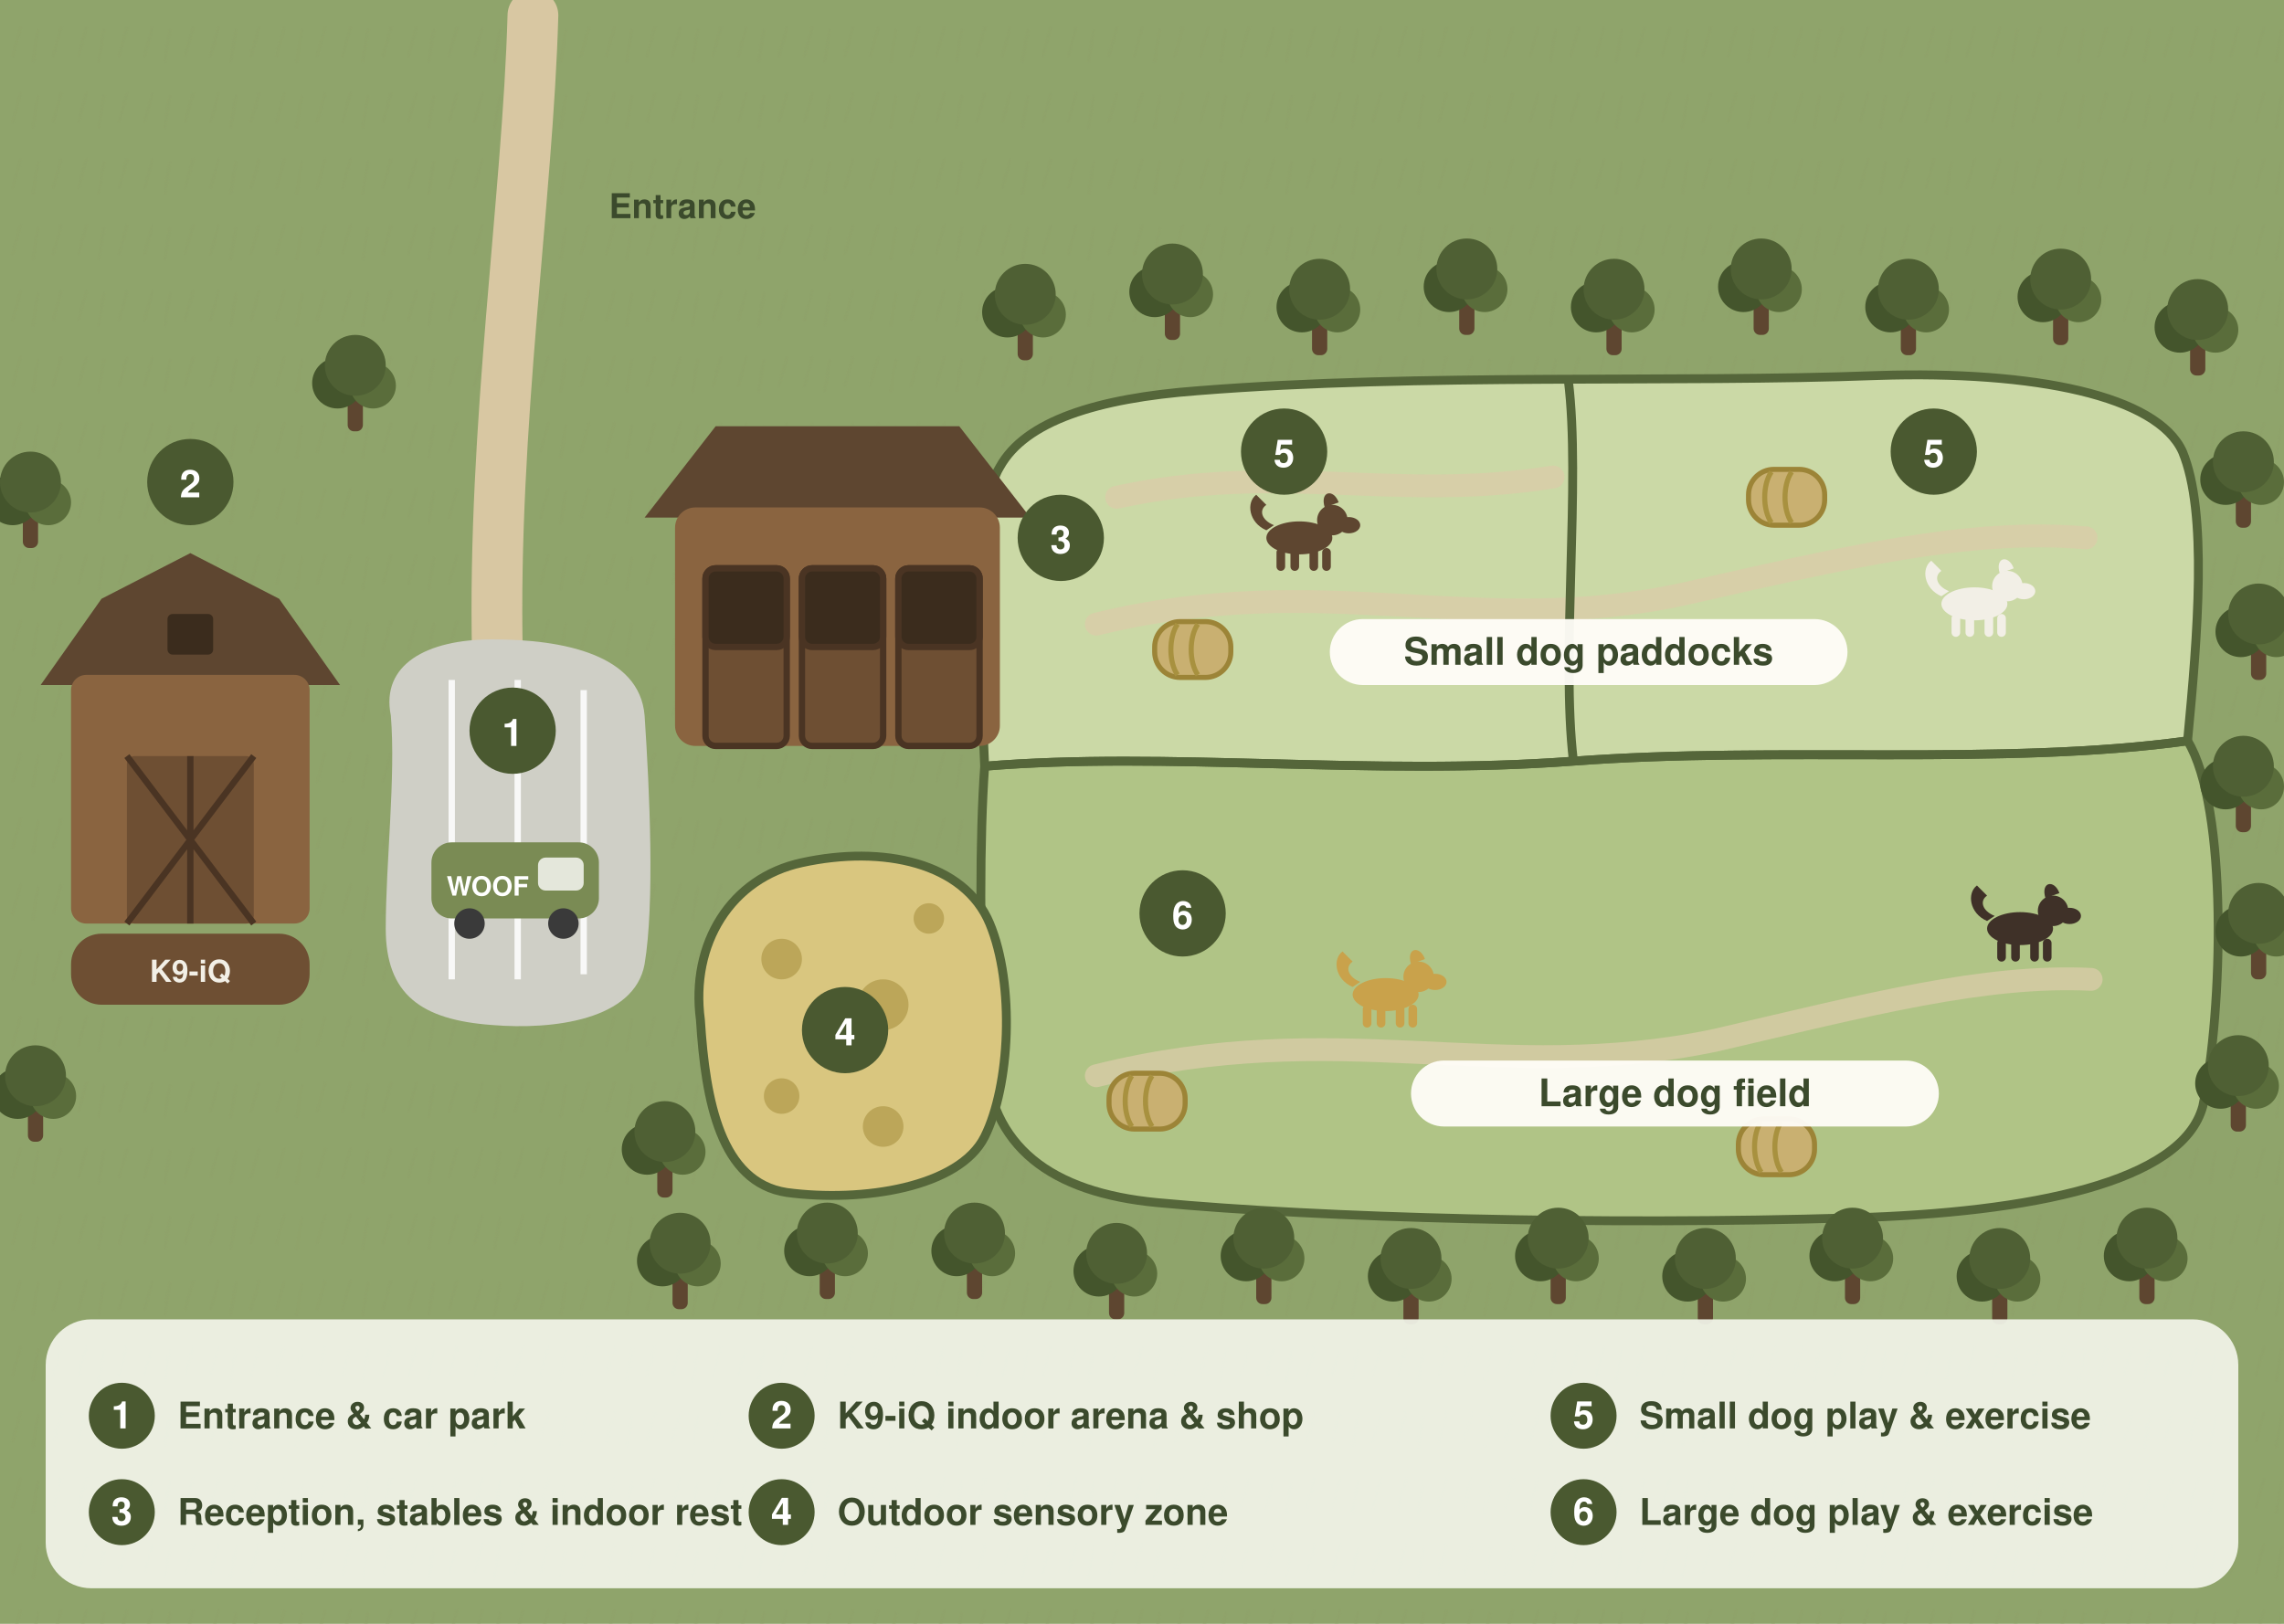
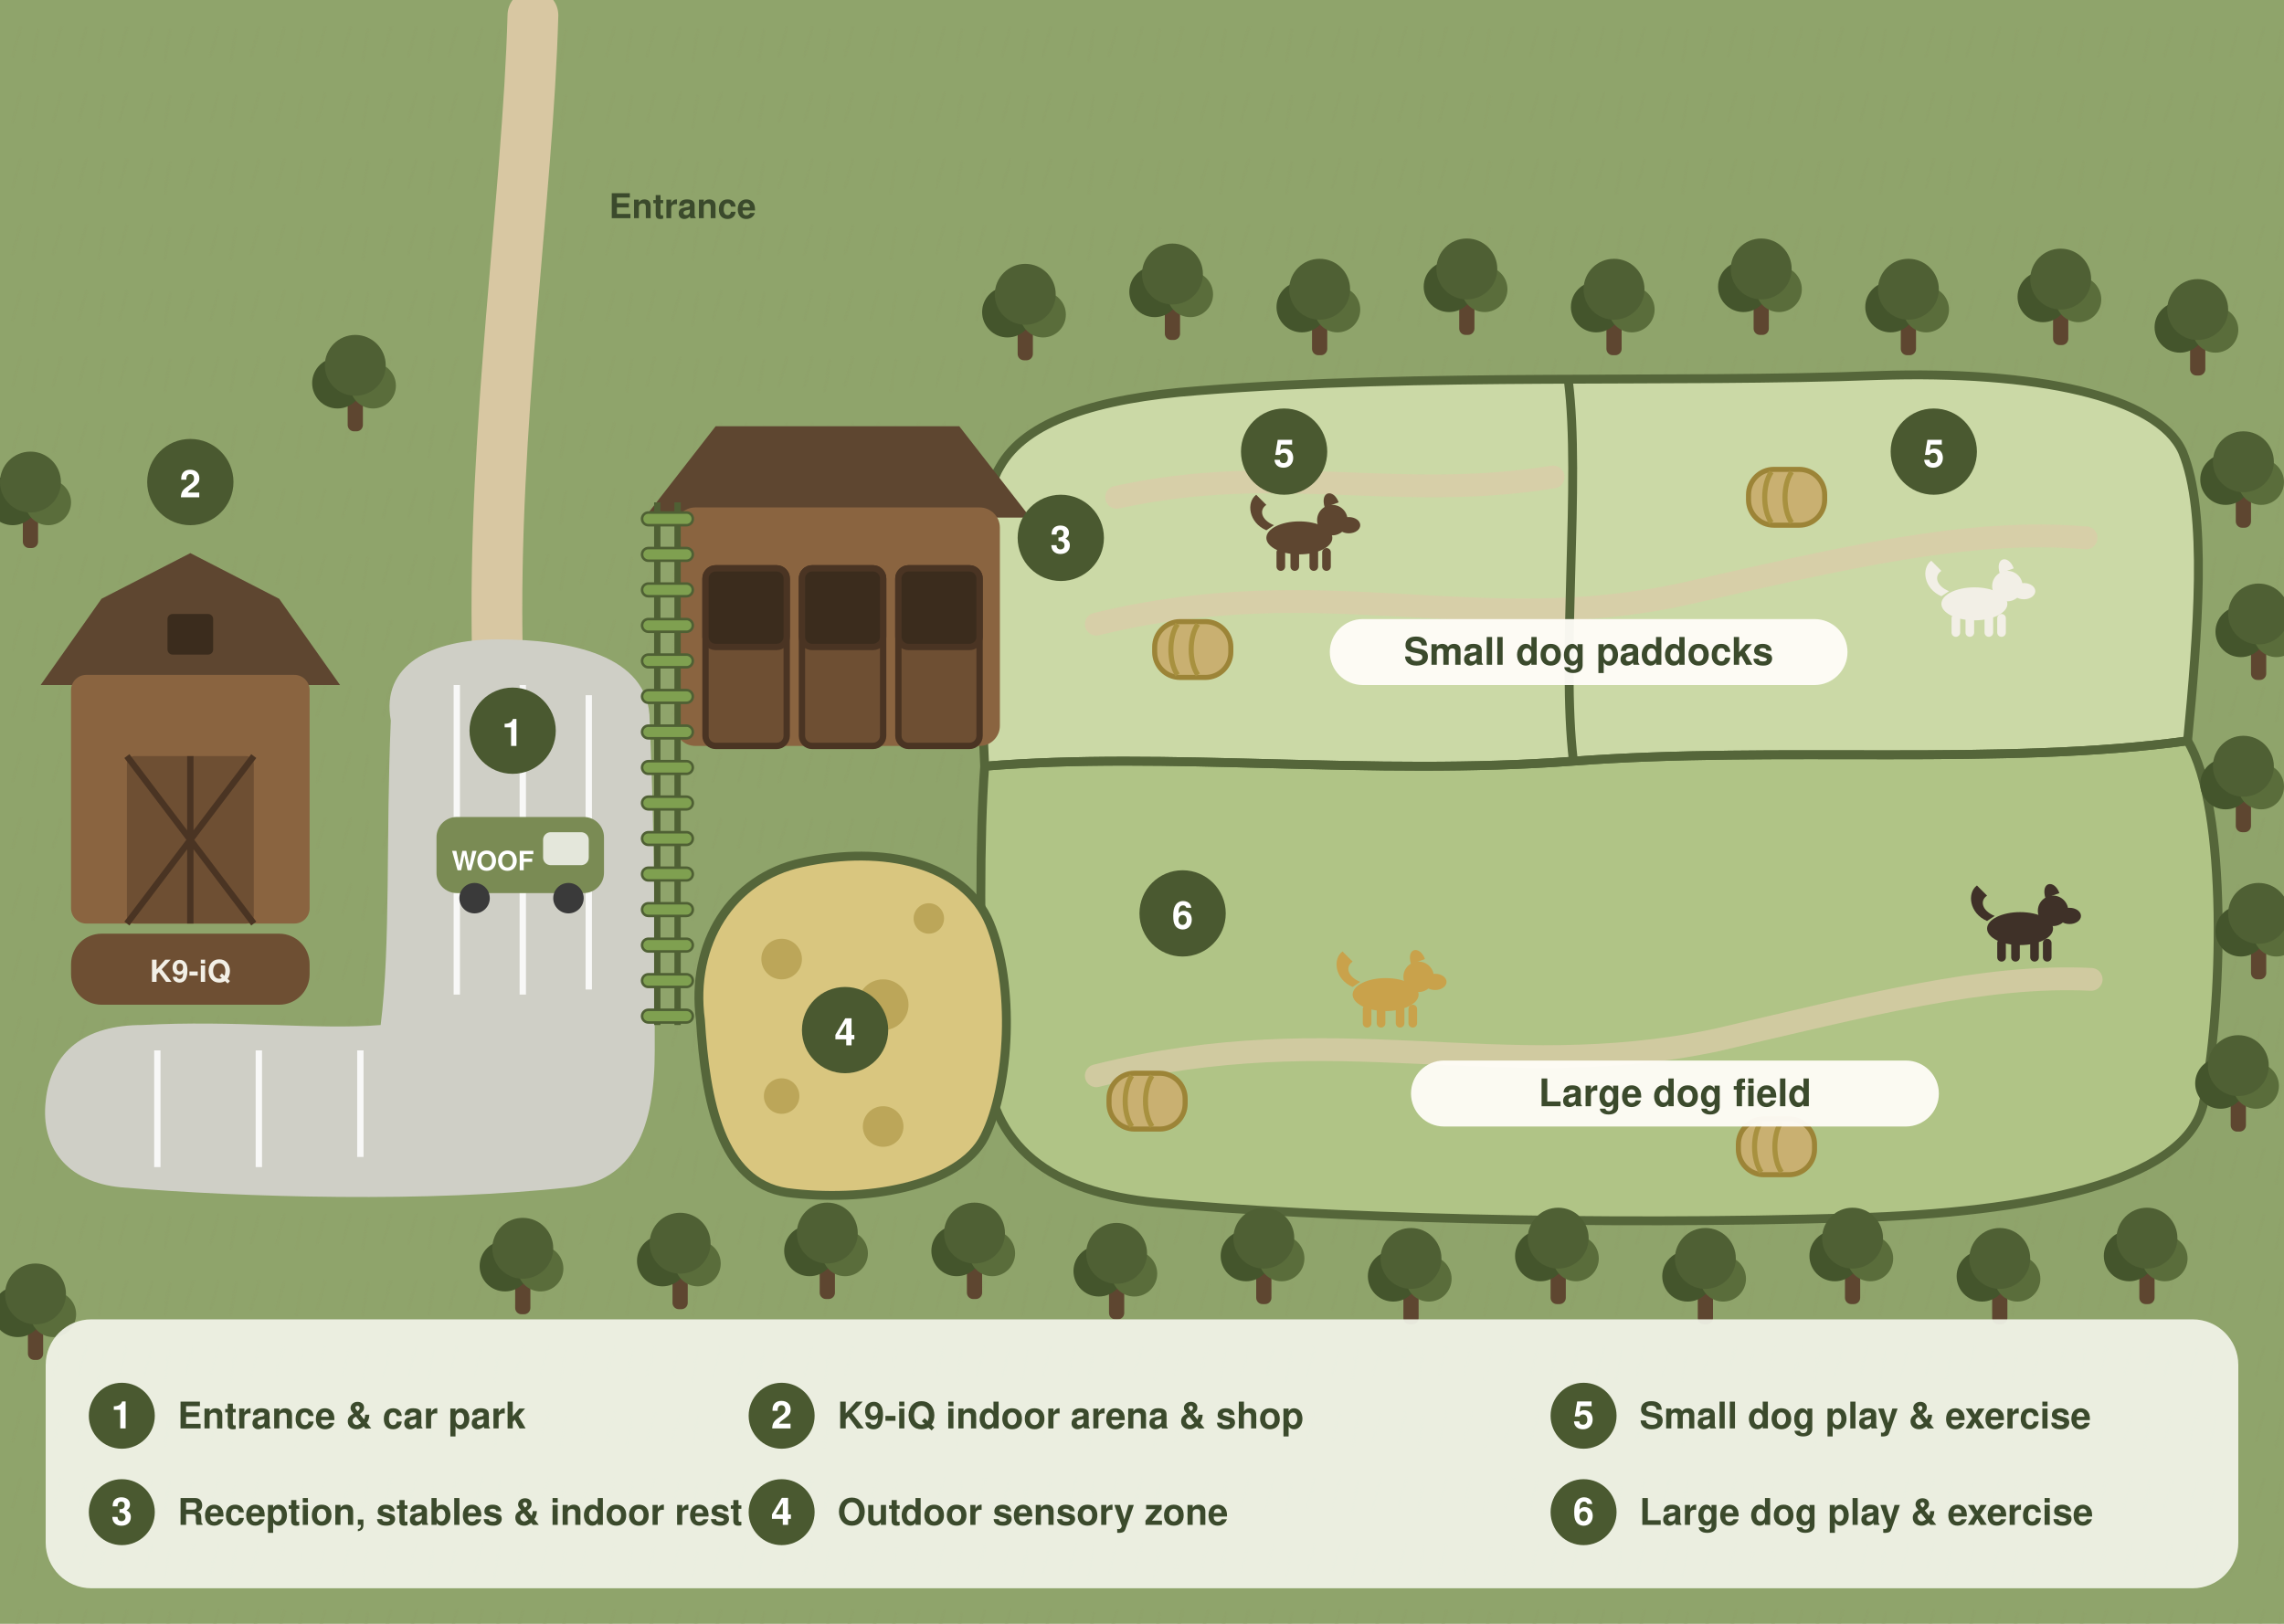
<svg xmlns="http://www.w3.org/2000/svg" viewBox="0 0 900 640" role="img" aria-labelledby="mapTitle mapDesc" font-family="system-ui, -apple-system, 'Segoe UI', Helvetica, sans-serif">
  <defs>
    <pattern id="grassTex" width="26" height="26" patternUnits="userSpaceOnUse">
      <path d="M5 22c1-4 2-7 3-11M13 24c1-5 1-8 2-12M21 22c1-4 2-7 3-11" stroke="#8FA168" stroke-width="1.4" fill="none" stroke-linecap="round" opacity=".38" />
    </pattern>
    <g id="tree">
      <rect x="-3" y="5" width="6" height="15" rx="2.5" fill="#5E4630" />
      <circle cx="-7" cy="1" r="10" fill="#44552C" />
      <circle cx="7" cy="2" r="9" fill="#5A6D3B" />
      <circle cx="0" cy="-6" r="12" fill="#4F6034" />
    </g>
    <g id="dog">
      <path d="M-13 -3C-20 -6 -21 -14 -17 -17L-13 -13C-16 -11 -15 -7 -10 -5Z" />
      <ellipse cx="0" cy="0" rx="13" ry="6.5" />
      <rect x="-9" y="4" width="3.4" height="9" rx="1.7" />
      <rect x="-3.5" y="4" width="3.4" height="9" rx="1.7" />
      <rect x="4" y="4" width="3.4" height="9" rx="1.7" />
      <rect x="9" y="4" width="3.4" height="9" rx="1.7" />
      <circle cx="13" cy="-7" r="6" />
      <ellipse cx="19.5" cy="-5" rx="4.5" ry="3.2" />
      <path d="M10 -12C8 -18.5 13.5 -19.5 15.5 -14Z" />
    </g>
    <g id="bale">
      <rect x="-15" y="-11" width="30" height="22" rx="10" fill="#C9B071" />
      <rect x="-15" y="-11" width="30" height="22" rx="10" fill="none" stroke="#9C8437" stroke-width="2" />
      <path d="M-6 -10C-9.5 -5 -9.5 5 -6 10M2 -10C-1.5 -5 -1.5 5 2 10" stroke="#A8913F" stroke-width="2" fill="none" />
    </g>
    <style>
      .plate  { fill:#FFFDF8; opacity:.95; }
      .ptext  { fill:#3B4A2C; font-size:15px; font-weight:700; }
      .marker { fill:#4A5930; }
      .mnum   { fill:#ffffff; font-size:15px; font-weight:700; }
      .ltext  { fill:#3B4A2C; font-size:14.5px; font-weight:600; }
      .fence  { fill:none; stroke:#55663A; stroke-width:3.5; }
    </style>
  </defs>
  <rect width="900" height="640" fill="#8FA46B" />
  <rect width="900" height="640" fill="url(#grassTex)" />
  <path d="M210 6C208 78 194 168 196 258" stroke="#D8C7A2" stroke-width="20" fill="none" stroke-linecap="round" />
  <text x="240" y="86" font-size="13.5" font-weight="700" fill="#3B4A2C">Entrance</text>
  <path d="M388 302C386 258 384 200 394 184C404 166 432 157 472 154C560 147 660 151 740 148            C802 146 850 156 860 178C870 202 866 250 862 292C790 302 700 294 620 300            C540 306 460 296 388 302Z" fill="#CBD9A6" />
  <path d="M388 302C460 296 540 306 620 300C700 294 790 302 862 292C878 318 876 398 868 436            C860 466 800 478 730 480C630 483 520 480 456 474C414 470 390 452 388 416            C386 372 386 330 388 302Z" fill="#B0C486" />
  <g stroke="#DBCCA8" stroke-width="9" fill="none" stroke-linecap="round" opacity=".75">
    <path d="M432 246c90-22 150 6 232-12 62-14 112-26 158-22" />
    <path d="M432 424c96-24 158 4 244-14 60-14 106-26 148-24" />
    <path d="M440 196c64-14 110 2 172-8" />
  </g>
  <path d="M388 302C386 258 384 200 394 184C404 166 432 157 472 154C560 147 660 151 740 148            C802 146 850 156 860 178C870 202 866 250 862 292" class="fence" />
  <path d="M388 302C460 296 540 306 620 300C700 294 790 302 862 292C878 318 876 398 868 436            C860 466 800 478 730 480C630 483 520 480 456 474C414 470 390 452 388 416            C386 372 386 330 388 302Z" class="fence" />
  <path d="M388 302C460 296 540 306 620 300C700 294 790 302 862 292" class="fence" stroke="#6B7C47" />
  <path d="M618 150C623 190 615 258 620 300" class="fence" stroke="#6B7C47" />
  <path d="M276 402C272 372 288 346 316 340C348 333 380 340 390 364C400 388 398 428 388 448            C378 468 340 474 310 470C284 466 278 434 276 402Z" fill="#D9C67F" />
  <path d="M276 402C272 372 288 346 316 340C348 333 380 340 390 364C400 388 398 428 388 448            C378 468 340 474 310 470C284 466 278 434 276 402Z" class="fence" />
  <g fill="#A8913F" opacity=".6">
    <circle cx="308" cy="378" r="8" />
    <circle cx="348" cy="396" r="10" />
    <circle cx="366" cy="362" r="6" />
    <circle cx="308" cy="432" r="7" />
    <circle cx="348" cy="444" r="8" />
  </g>
  <g>
    <path d="M254 204L282 168H378L406 204Z" fill="#5E4630" />
    <rect x="266" y="200" width="128" height="94" rx="8" fill="#8A6440" />
    <g stroke="#4A3423" stroke-width="2.5">
      <rect x="278" y="224" width="32" height="70" rx="4" fill="#6E4F33" />
      <rect x="278" y="224" width="32" height="31" rx="4" fill="#3B2C1D" />
      <rect x="316" y="224" width="32" height="70" rx="4" fill="#6E4F33" />
      <rect x="316" y="224" width="32" height="31" rx="4" fill="#3B2C1D" />
      <rect x="354" y="224" width="32" height="70" rx="4" fill="#6E4F33" />
      <rect x="354" y="224" width="32" height="31" rx="4" fill="#3B2C1D" />
    </g>
  </g>
  <g>
-     <path d="M154 282C150 262 168 252 194 252C222 252 252 258 254 282C256 312 258 356 254 380              C250 402 218 406 194 404C166 402 152 392 152 366C152 340 156 306 154 282Z" fill="#CFCFC6" />
+     <path d="M154 284C150 262 170 252 196 252C224 252 256 258 256 284              C258 330 258 370 258 414C258 444 250 466 224 468              C170 474 96 472 48 468C26 466 16 452 18 434              C20 414 34 404 56 404C92 402 126 406 150 404              C154 372 152 330 154 284Z" fill="#CFCFC6" />
    <g stroke="#FFFFFF" stroke-width="2.5" opacity=".85">
-       <path d="M178 268v118M204 268v118M230 272v112" />
-     </g>
-     <g transform="translate(170 332)">
+       <path d="M180 270v122M206 270v122M232 274v116" />
+       <path d="M62 414v46M102 414v46M142 414v42" />
+     </g>
+     <g transform="translate(172 322)">
      <rect x="0" y="0" width="66" height="30" rx="8" fill="#7A8B54" />
      <rect x="42" y="6" width="18" height="13" rx="3" fill="#EDEFE6" opacity=".92" />
      <text x="6" y="21" font-size="10.5" font-weight="700" fill="#FFFFFF">WOOF</text>
      <circle cx="15" cy="32" r="6" fill="#3A3A3A" />
      <circle cx="52" cy="32" r="6" fill="#3A3A3A" />
+     </g>
+   </g>
+   <g>
+     <path d="M259 198V404M267 198V404" stroke="#4F6034" stroke-width="2.5" fill="none" />
+     <g fill="#7FA050" stroke="#4F6034" stroke-width="1">
+       <rect x="253" y="202" width="20" height="5" rx="2.5" />
+       <rect x="253" y="216" width="20" height="5" rx="2.5" />
+       <rect x="253" y="230" width="20" height="5" rx="2.5" />
+       <rect x="253" y="244" width="20" height="5" rx="2.5" />
+       <rect x="253" y="258" width="20" height="5" rx="2.5" />
+       <rect x="253" y="272" width="20" height="5" rx="2.5" />
+       <rect x="253" y="286" width="20" height="5" rx="2.5" />
+       <rect x="253" y="300" width="20" height="5" rx="2.5" />
+       <rect x="253" y="314" width="20" height="5" rx="2.5" />
+       <rect x="253" y="328" width="20" height="5" rx="2.5" />
+       <rect x="253" y="342" width="20" height="5" rx="2.5" />
+       <rect x="253" y="356" width="20" height="5" rx="2.5" />
+       <rect x="253" y="370" width="20" height="5" rx="2.5" />
+       <rect x="253" y="384" width="20" height="5" rx="2.5" />
+       <rect x="253" y="398" width="20" height="5" rx="2.5" />
    </g>
  </g>
  <g>
    <path d="M16 270L40 236L75 218L110 236L134 270Z" fill="#5E4630" />
    <rect x="28" y="266" width="94" height="98" rx="6" fill="#8A6440" />
    <rect x="66" y="242" width="18" height="16" rx="2" fill="#3B2C1D" />
    <rect x="50" y="298" width="50" height="66" rx="3" fill="#6E4F33" />
    <path d="M50 298l50 66M100 298l-50 66M75 298v66" stroke="#4A3423" stroke-width="2.5" fill="none" />
    <rect x="28" y="368" width="94" height="28" rx="12" fill="#6E4F33" />
    <text x="75" y="387" font-size="12" font-weight="700" fill="#F2EFE6" text-anchor="middle">K9-iQ</text>
  </g>
  <use href="#bale" x="704" y="196" />
  <use href="#bale" x="470" y="256" />
  <use href="#bale" x="452" y="434" />
  <use href="#bale" x="700" y="452" />
  <use href="#dog" x="512" y="212" fill="#5E4630" />
  <use href="#dog" x="778" y="238" fill="#F2EFE6" />
  <use href="#dog" x="546" y="392" fill="#C9A24B" />
  <use href="#dog" x="796" y="366" fill="#3F3128" />
  <g>
    <use href="#tree" x="404" y="122" />
    <use href="#tree" x="462" y="114" />
    <use href="#tree" x="520" y="120" />
    <use href="#tree" x="578" y="112" />
    <use href="#tree" x="636" y="120" />
    <use href="#tree" x="694" y="112" />
    <use href="#tree" x="752" y="120" />
    <use href="#tree" x="812" y="116" />
    <use href="#tree" x="866" y="128" />
    <use href="#tree" x="884" y="188" />
    <use href="#tree" x="890" y="248" />
    <use href="#tree" x="884" y="308" />
    <use href="#tree" x="890" y="366" />
    <use href="#tree" x="882" y="426" />
    <use href="#tree" x="846" y="494" />
    <use href="#tree" x="788" y="502" />
    <use href="#tree" x="730" y="494" />
    <use href="#tree" x="672" y="502" />
    <use href="#tree" x="614" y="494" />
    <use href="#tree" x="556" y="502" />
    <use href="#tree" x="498" y="494" />
    <use href="#tree" x="440" y="500" />
    <use href="#tree" x="384" y="492" />
    <use href="#tree" x="326" y="492" />
    <use href="#tree" x="268" y="496" />
-     <use href="#tree" x="262" y="452" />
-     <use href="#tree" x="14" y="430" />
+     <use href="#tree" x="206" y="498" />
+     <use href="#tree" x="14" y="516" />
    <use href="#tree" x="12" y="196" />
    <use href="#tree" x="140" y="150" />
  </g>
  <g>
    <circle class="marker" cx="202" cy="288" r="17" />
    <text class="mnum" x="202" y="294" text-anchor="middle">1</text>
    <circle class="marker" cx="75" cy="190" r="17" />
    <text class="mnum" x="75" y="196" text-anchor="middle">2</text>
    <circle class="marker" cx="418" cy="212" r="17" />
    <text class="mnum" x="418" y="218" text-anchor="middle">3</text>
    <circle class="marker" cx="333" cy="406" r="17" />
    <text class="mnum" x="333" y="412" text-anchor="middle">4</text>
    <circle class="marker" cx="506" cy="178" r="17" />
    <text class="mnum" x="506" y="184" text-anchor="middle">5</text>
    <circle class="marker" cx="762" cy="178" r="17" />
    <text class="mnum" x="762" y="184" text-anchor="middle">5</text>
    <circle class="marker" cx="466" cy="360" r="17" />
    <text class="mnum" x="466" y="366" text-anchor="middle">6</text>
  </g>
  <rect class="plate" x="524" y="244" width="204" height="26" rx="13" />
  <text class="ptext" x="626" y="262" text-anchor="middle">Small dog paddocks</text>
  <rect class="plate" x="556" y="418" width="208" height="26" rx="13" />
  <text class="ptext" x="660" y="436" text-anchor="middle">Large dog field</text>
  <g>
    <rect x="18" y="520" width="864" height="106" rx="18" fill="#F1F3E8" opacity=".93" />
    <g>
      <circle class="marker" cx="48" cy="558" r="13" />
      <text class="mnum" x="48" y="563" text-anchor="middle">1</text>
      <text class="ltext" x="70" y="563">Entrance &amp; car park</text>
    </g>
    <g>
      <circle class="marker" cx="308" cy="558" r="13" />
      <text class="mnum" x="308" y="563" text-anchor="middle">2</text>
      <text class="ltext" x="330" y="563">K9-iQ indoor arena &amp; shop</text>
    </g>
    <g>
      <circle class="marker" cx="48" cy="596" r="13" />
      <text class="mnum" x="48" y="601" text-anchor="middle">3</text>
      <text class="ltext" x="70" y="601">Reception, stables &amp; indoor rest</text>
    </g>
    <g>
      <circle class="marker" cx="308" cy="596" r="13" />
      <text class="mnum" x="308" y="601" text-anchor="middle">4</text>
      <text class="ltext" x="330" y="601">Outdoor sensory zone</text>
    </g>
    <g>
      <circle class="marker" cx="624" cy="558" r="13" />
      <text class="mnum" x="624" y="563" text-anchor="middle">5</text>
      <text class="ltext" x="646" y="563">Small dog play &amp; exercise</text>
    </g>
    <g>
      <circle class="marker" cx="624" cy="596" r="13" />
      <text class="mnum" x="624" y="601" text-anchor="middle">6</text>
      <text class="ltext" x="646" y="601">Large dog play &amp; exercise</text>
    </g>
  </g>
</svg>
